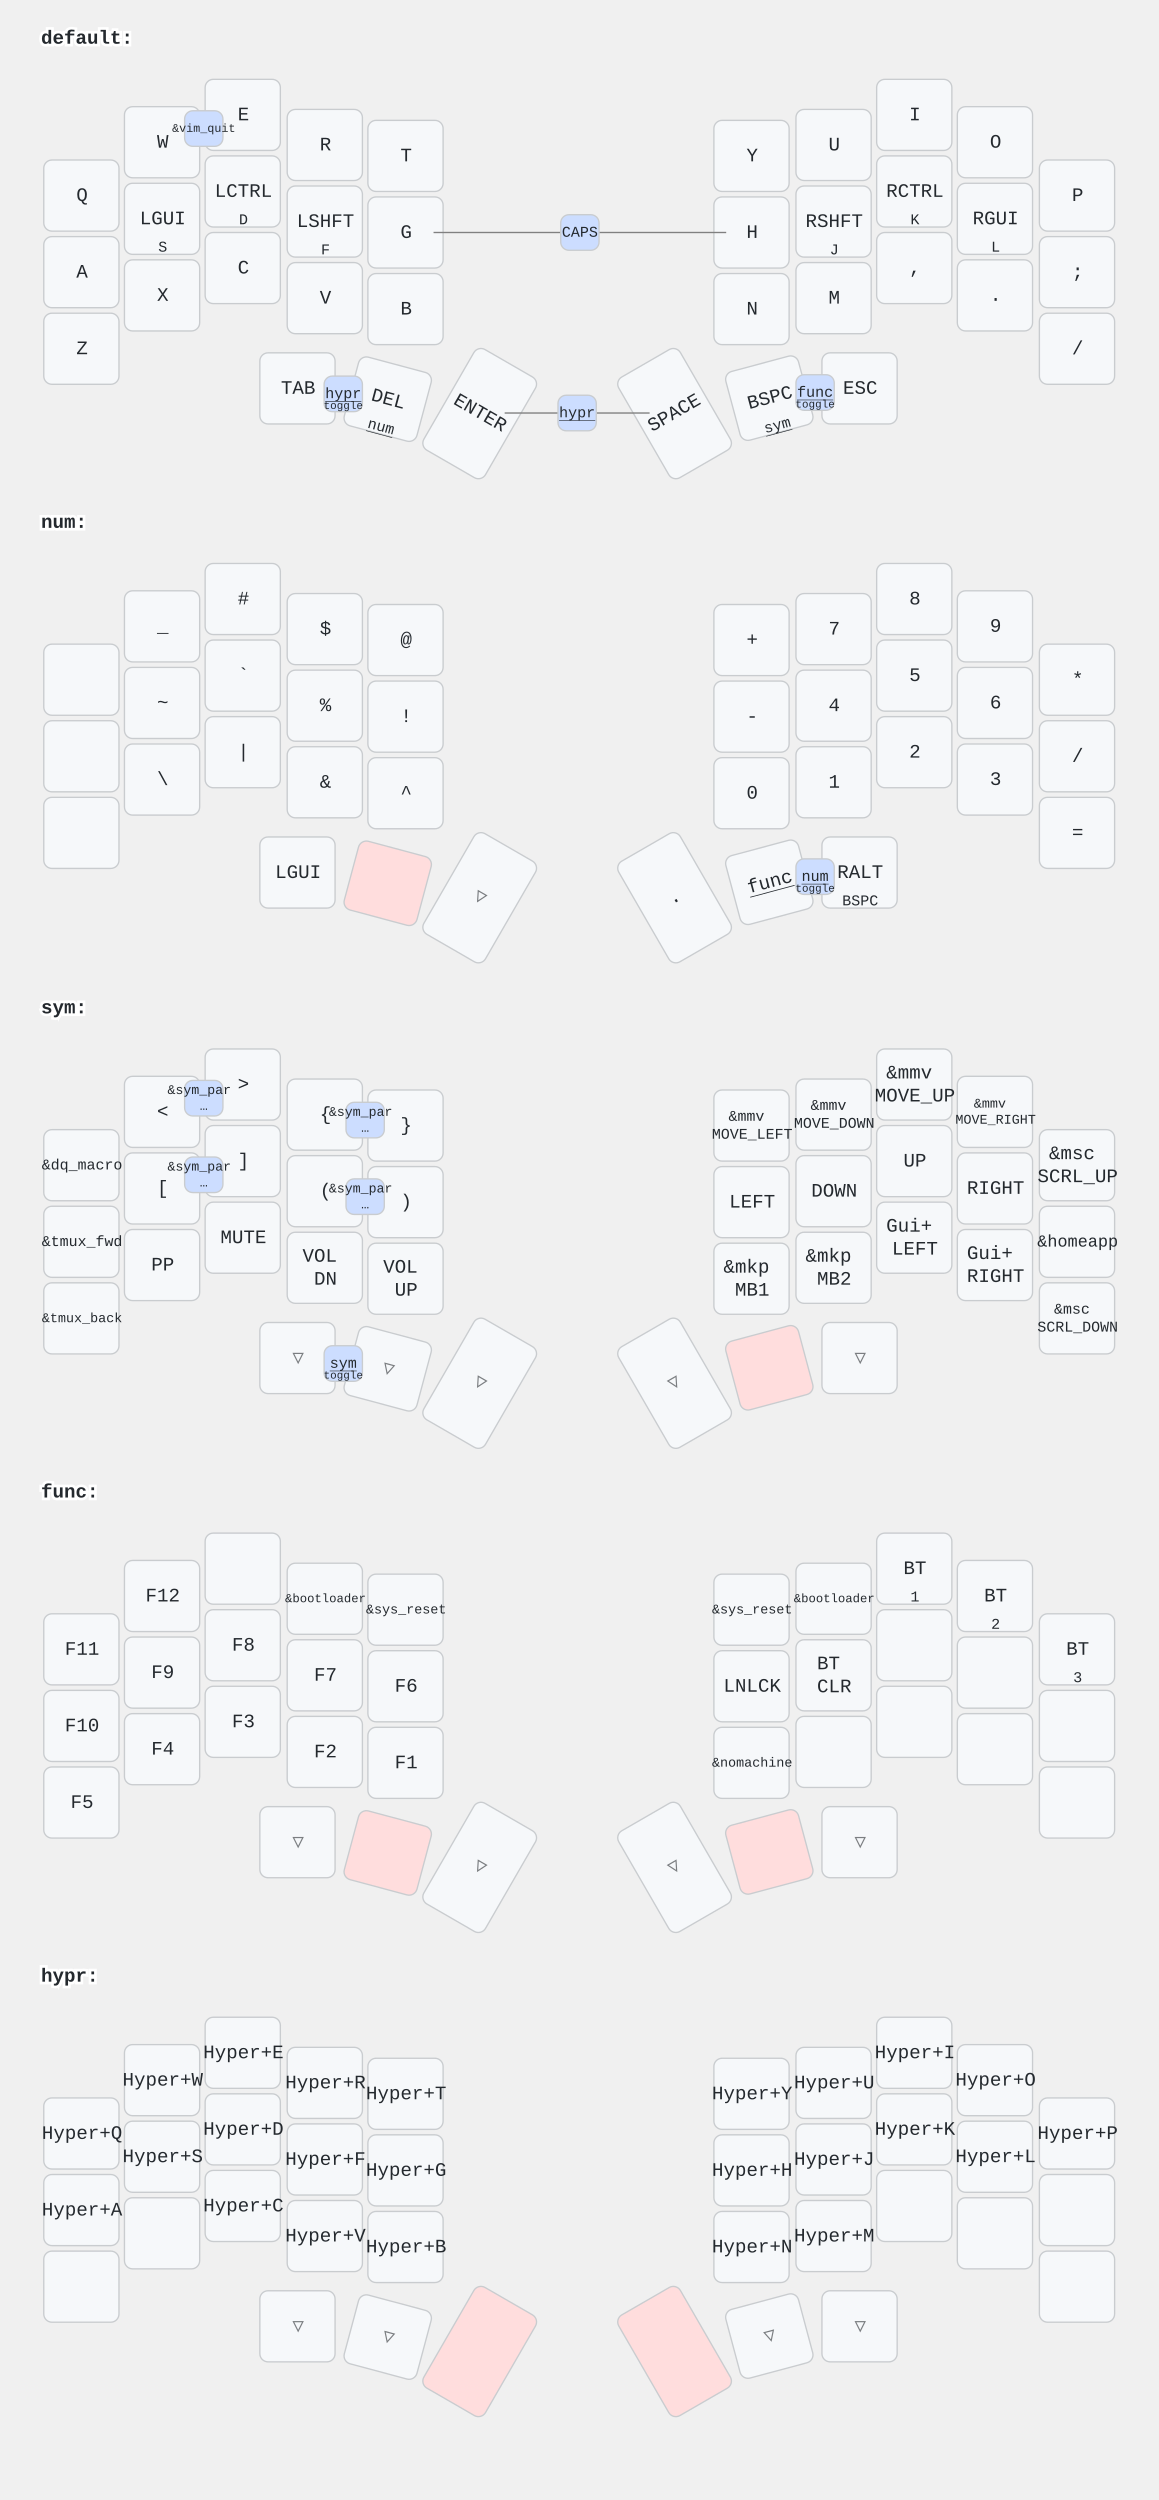
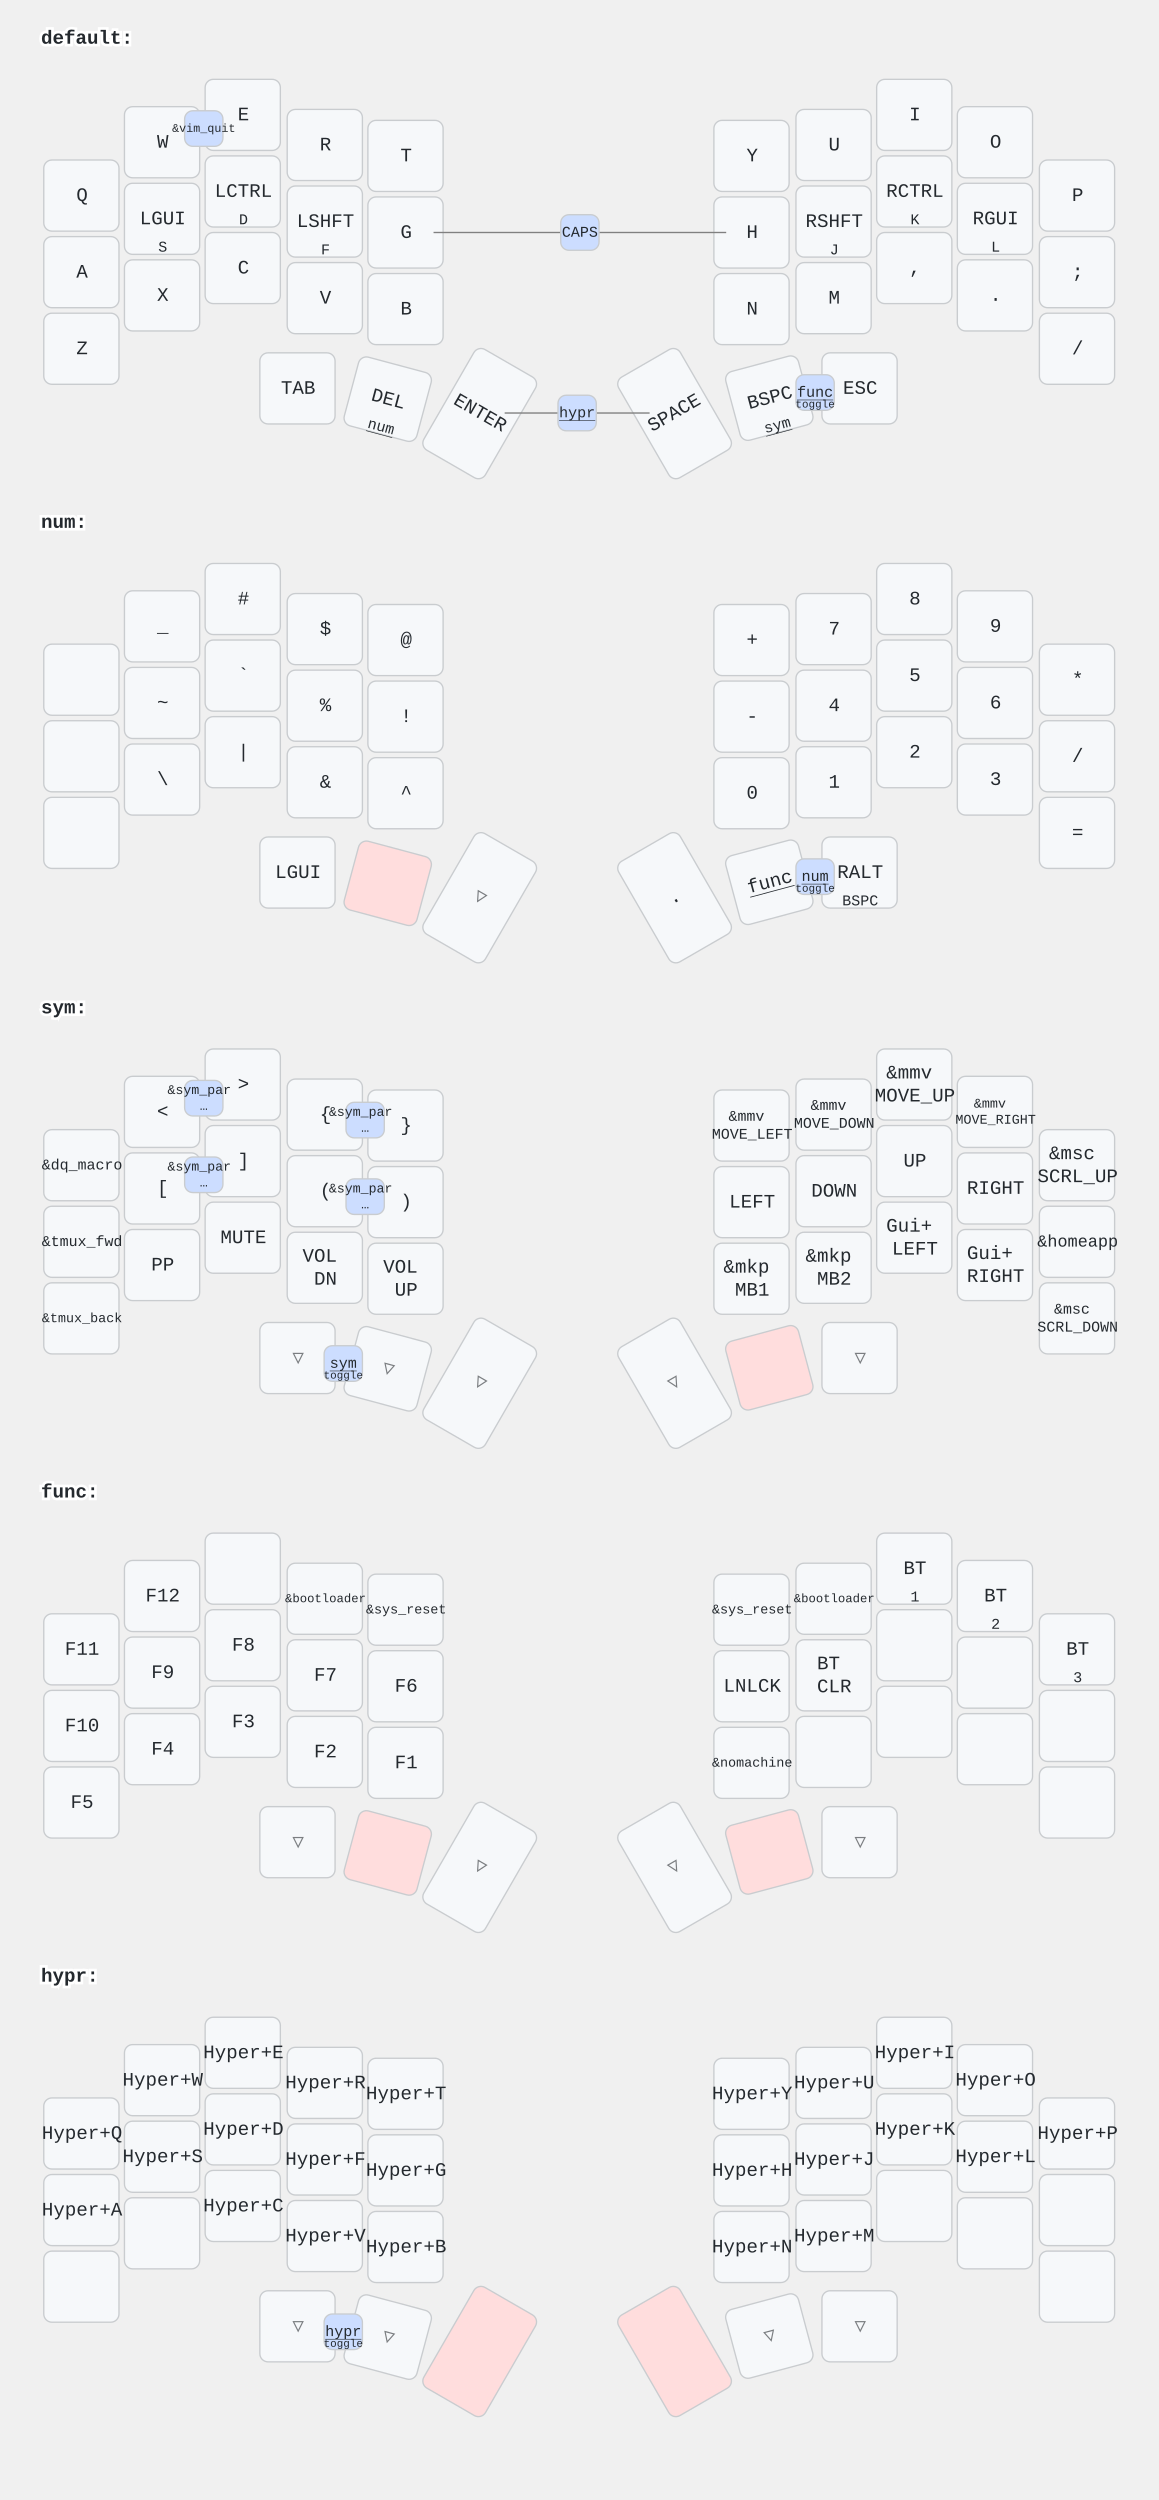
<svg xmlns="http://www.w3.org/2000/svg" width="847" height="1828" viewBox="0 0 847 1828" class="keymap">
  <style>/* inherit to force styles through use tags */
svg path {
    fill: inherit;
}

/* font and background color specifications */
svg.keymap {
    font-family: SFMono-Regular,Consolas,Liberation Mono,Menlo,monospace;
    font-size: 14px;
    font-kerning: normal;
    text-rendering: optimizeLegibility;
    fill: #24292e;
}

/* default key styling */
rect.key {
    fill: #f6f8fa;
}

rect.key, rect.combo {
    stroke: #c9cccf;
    stroke-width: 1;
}

/* default key side styling, only used is draw_key_sides is set */
rect.side {
    filter: brightness(90%);
}

/* color accent for combo boxes */
rect.combo, rect.combo-separate {
    fill: #cdf;
}

/* color accent for held keys */
rect.held, rect.combo.held {
    fill: #fdd;
}

/* color accent for ghost (optional) keys */
rect.ghost, rect.combo.ghost {
    stroke-dasharray: 4, 4;
    stroke-width: 2;
}

text {
    text-anchor: middle;
    dominant-baseline: middle;
}

/* styling for layer labels */
text.label {
    font-weight: bold;
    text-anchor: start;
    stroke: white;
    stroke-width: 4;
    paint-order: stroke;
}

/* styling for optional footer */
text.footer {
    text-anchor: end;
    dominant-baseline: auto;
    stroke: white;
    stroke-width: 4;
    paint-order: stroke;
}

/* styling for combo tap, and key non-tap label text */
text.combo, text.hold, text.shifted, text.left, text.right {
    font-size: 11px;
}

text.hold {
    text-anchor: middle;
    dominant-baseline: auto;
}

text.shifted {
    text-anchor: middle;
    dominant-baseline: hanging;
}

text.left {
    text-anchor: start;
}

text.right {
    text-anchor: end;
}

text.layer-activator {
    text-decoration: underline;
}

/* styling for hold/shifted label text in combo box */
text.combo.hold, text.combo.shifted, text.combo.left, text.combo.right {
    font-size: 8px;
}

/* lighter symbol for transparent keys */
text.trans {
    fill: #7b7e81;
}

/* styling for combo dendrons */
path.combo {
    stroke-width: 1;
    stroke: gray;
    fill: none;
}

/* Start Tabler Icons Cleanup */
/* cannot use height/width with glyphs */
.icon-tabler &gt; path {
    fill: inherit;
    stroke: inherit;
    stroke-width: 2;
}
/* hide tabler's default box */
.icon-tabler &gt; path[stroke="none"][fill="none"] {
    visibility: hidden;
}
/* End Tabler Icons Cleanup */
</style>
  <g transform="translate(30, 0)" class="layer-default">
    <text x="0" y="28" class="label" id="default">default:</text>
    <g transform="translate(0, 56)">
      <g transform="translate(30, 87)" class="key keypos-0">
        <rect rx="6" ry="6" x="-28" y="-26" width="55" height="52" class="key" />
        <text x="0" y="0" class="key tap">Q</text>
      </g>
      <g transform="translate(89, 48)" class="key keypos-1">
        <rect rx="6" ry="6" x="-28" y="-26" width="55" height="52" class="key" />
        <text x="0" y="0" class="key tap">W</text>
      </g>
      <g transform="translate(148, 28)" class="key keypos-2">
        <rect rx="6" ry="6" x="-28" y="-26" width="55" height="52" class="key" />
        <text x="0" y="0" class="key tap">E</text>
      </g>
      <g transform="translate(208, 50)" class="key keypos-3">
        <rect rx="6" ry="6" x="-28" y="-26" width="55" height="52" class="key" />
        <text x="0" y="0" class="key tap">R</text>
      </g>
      <g transform="translate(267, 58)" class="key keypos-4">
        <rect rx="6" ry="6" x="-28" y="-26" width="55" height="52" class="key" />
        <text x="0" y="0" class="key tap">T</text>
      </g>
      <g transform="translate(520, 58)" class="key keypos-5">
        <rect rx="6" ry="6" x="-28" y="-26" width="55" height="52" class="key" />
        <text x="0" y="0" class="key tap">Y</text>
      </g>
      <g transform="translate(580, 50)" class="key keypos-6">
        <rect rx="6" ry="6" x="-28" y="-26" width="55" height="52" class="key" />
        <text x="0" y="0" class="key tap">U</text>
      </g>
      <g transform="translate(639, 28)" class="key keypos-7">
        <rect rx="6" ry="6" x="-28" y="-26" width="55" height="52" class="key" />
        <text x="0" y="0" class="key tap">I</text>
      </g>
      <g transform="translate(698, 48)" class="key keypos-8">
        <rect rx="6" ry="6" x="-28" y="-26" width="55" height="52" class="key" />
        <text x="0" y="0" class="key tap">O</text>
      </g>
      <g transform="translate(758, 87)" class="key keypos-9">
        <rect rx="6" ry="6" x="-28" y="-26" width="55" height="52" class="key" />
        <text x="0" y="0" class="key tap">P</text>
      </g>
      <g transform="translate(30, 143)" class="key keypos-10">
        <rect rx="6" ry="6" x="-28" y="-26" width="55" height="52" class="key" />
        <text x="0" y="0" class="key tap">A</text>
      </g>
      <g transform="translate(89, 104)" class="key keypos-11">
        <rect rx="6" ry="6" x="-28" y="-26" width="55" height="52" class="key" />
        <text x="0" y="0" class="key tap">LGUI</text>
        <text x="0" y="24" class="key hold">S</text>
      </g>
      <g transform="translate(148, 84)" class="key keypos-12">
        <rect rx="6" ry="6" x="-28" y="-26" width="55" height="52" class="key" />
        <text x="0" y="0" class="key tap">LCTRL</text>
        <text x="0" y="24" class="key hold">D</text>
      </g>
      <g transform="translate(208, 106)" class="key keypos-13">
        <rect rx="6" ry="6" x="-28" y="-26" width="55" height="52" class="key" />
        <text x="0" y="0" class="key tap">LSHFT</text>
        <text x="0" y="24" class="key hold">F</text>
      </g>
      <g transform="translate(267, 114)" class="key keypos-14">
        <rect rx="6" ry="6" x="-28" y="-26" width="55" height="52" class="key" />
        <text x="0" y="0" class="key tap">G</text>
      </g>
      <g transform="translate(520, 114)" class="key keypos-15">
        <rect rx="6" ry="6" x="-28" y="-26" width="55" height="52" class="key" />
        <text x="0" y="0" class="key tap">H</text>
      </g>
      <g transform="translate(580, 106)" class="key keypos-16">
        <rect rx="6" ry="6" x="-28" y="-26" width="55" height="52" class="key" />
        <text x="0" y="0" class="key tap">RSHFT</text>
        <text x="0" y="24" class="key hold">J</text>
      </g>
      <g transform="translate(639, 84)" class="key keypos-17">
        <rect rx="6" ry="6" x="-28" y="-26" width="55" height="52" class="key" />
        <text x="0" y="0" class="key tap">RCTRL</text>
        <text x="0" y="24" class="key hold">K</text>
      </g>
      <g transform="translate(698, 104)" class="key keypos-18">
        <rect rx="6" ry="6" x="-28" y="-26" width="55" height="52" class="key" />
        <text x="0" y="0" class="key tap">RGUI</text>
        <text x="0" y="24" class="key hold">L</text>
      </g>
      <g transform="translate(758, 143)" class="key keypos-19">
        <rect rx="6" ry="6" x="-28" y="-26" width="55" height="52" class="key" />
        <text x="0" y="0" class="key tap">;</text>
      </g>
      <g transform="translate(30, 199)" class="key keypos-20">
        <rect rx="6" ry="6" x="-28" y="-26" width="55" height="52" class="key" />
        <text x="0" y="0" class="key tap">Z</text>
      </g>
      <g transform="translate(89, 160)" class="key keypos-21">
        <rect rx="6" ry="6" x="-28" y="-26" width="55" height="52" class="key" />
        <text x="0" y="0" class="key tap">X</text>
      </g>
      <g transform="translate(148, 140)" class="key keypos-22">
        <rect rx="6" ry="6" x="-28" y="-26" width="55" height="52" class="key" />
        <text x="0" y="0" class="key tap">C</text>
      </g>
      <g transform="translate(208, 162)" class="key keypos-23">
        <rect rx="6" ry="6" x="-28" y="-26" width="55" height="52" class="key" />
        <text x="0" y="0" class="key tap">V</text>
      </g>
      <g transform="translate(267, 170)" class="key keypos-24">
        <rect rx="6" ry="6" x="-28" y="-26" width="55" height="52" class="key" />
        <text x="0" y="0" class="key tap">B</text>
      </g>
      <g transform="translate(520, 170)" class="key keypos-25">
        <rect rx="6" ry="6" x="-28" y="-26" width="55" height="52" class="key" />
        <text x="0" y="0" class="key tap">N</text>
      </g>
      <g transform="translate(580, 162)" class="key keypos-26">
        <rect rx="6" ry="6" x="-28" y="-26" width="55" height="52" class="key" />
        <text x="0" y="0" class="key tap">M</text>
      </g>
      <g transform="translate(639, 140)" class="key keypos-27">
        <rect rx="6" ry="6" x="-28" y="-26" width="55" height="52" class="key" />
        <text x="0" y="0" class="key tap">,</text>
      </g>
      <g transform="translate(698, 160)" class="key keypos-28">
        <rect rx="6" ry="6" x="-28" y="-26" width="55" height="52" class="key" />
        <text x="0" y="0" class="key tap">.</text>
      </g>
      <g transform="translate(758, 199)" class="key keypos-29">
        <rect rx="6" ry="6" x="-28" y="-26" width="55" height="52" class="key" />
        <text x="0" y="0" class="key tap">/</text>
      </g>
      <g transform="translate(188, 228)" class="key keypos-30">
        <rect rx="6" ry="6" x="-28" y="-26" width="55" height="52" class="key" />
        <text x="0" y="0" class="key tap">TAB</text>
      </g>
      <g transform="translate(254, 236) rotate(15.0)" class="key keypos-31">
        <rect rx="6" ry="6" x="-28" y="-26" width="55" height="52" class="key" />
        <text x="0" y="0" class="key tap">DEL</text>
        <a href="#num">
          <text x="0" y="24" class="key hold layer-activator">num</text>
        </a>
      </g>
      <g transform="translate(321, 246) rotate(30.0)" class="key keypos-32">
        <rect rx="6" ry="6" x="-26" y="-42" width="52" height="85" class="key" />
        <text x="0" y="0" class="key tap">ENTER</text>
      </g>
      <g transform="translate(463, 246) rotate(-30.0)" class="key keypos-33">
        <rect rx="6" ry="6" x="-26" y="-42" width="52" height="85" class="key" />
        <text x="0" y="0" class="key tap">SPACE</text>
      </g>
      <g transform="translate(533, 235) rotate(-15.0)" class="key keypos-34">
        <rect rx="6" ry="6" x="-28" y="-26" width="55" height="52" class="key" />
        <text x="0" y="0" class="key tap">BSPC</text>
        <a href="#sym">
          <text x="0" y="24" class="key hold layer-activator">sym</text>
        </a>
      </g>
      <g transform="translate(599, 228)" class="key keypos-35">
        <rect rx="6" ry="6" x="-28" y="-26" width="55" height="52" class="key" />
        <text x="0" y="0" class="key tap">ESC</text>
      </g>
      <g class="combo combopos-0">
        <rect rx="6" ry="6" x="105" y="25" width="28" height="26" class="combo" />
        <text x="119" y="38" class="combo tap">
          <tspan style="font-size: 78%">&amp;vim_quit</tspan>
        </text>
      </g>
      <g class="combo combopos-1">
        <path d="M392,246 l-53,0" class="combo" />
        <path d="M392,246 l53,0" class="combo" />
        <rect rx="6" ry="6" x="378" y="233" width="28" height="26" class="combo" />
        <a href="#hypr">
          <text x="392" y="246" class="combo tap layer-activator">hypr</text>
        </a>
      </g>
      <g class="combo combopos-2">
-         <rect rx="6" ry="6" x="207" y="219" width="28" height="26" class="combo" />
-         <a href="#hypr">
-           <text x="221" y="232" class="combo tap layer-activator">hypr</text>
-         </a>
-         <text x="221" y="243" class="combo hold">toggle</text>
-       </g>
-       <g class="combo combopos-3">
        <rect rx="6" ry="6" x="552" y="218" width="28" height="26" class="combo" />
        <a href="#func">
          <text x="566" y="231" class="combo tap layer-activator">func</text>
        </a>
        <text x="566" y="242" class="combo hold">toggle</text>
      </g>
-       <g class="combo combopos-4">
+       <g class="combo combopos-3">
        <path d="M394,114 l-107,0" class="combo" />
        <path d="M394,114 l107,0" class="combo" />
        <rect rx="6" ry="6" x="380" y="101" width="28" height="26" class="combo" />
        <text x="394" y="114" class="combo tap">CAPS</text>
      </g>
    </g>
  </g>
  <g transform="translate(30, 354)" class="layer-num">
    <text x="0" y="28" class="label" id="num">num:</text>
    <g transform="translate(0, 56)">
      <g transform="translate(30, 87)" class="key keypos-0">
        <rect rx="6" ry="6" x="-28" y="-26" width="55" height="52" class="key" />
      </g>
      <g transform="translate(89, 48)" class="key keypos-1">
        <rect rx="6" ry="6" x="-28" y="-26" width="55" height="52" class="key" />
        <text x="0" y="0" class="key tap">_</text>
      </g>
      <g transform="translate(148, 28)" class="key keypos-2">
        <rect rx="6" ry="6" x="-28" y="-26" width="55" height="52" class="key" />
        <text x="0" y="0" class="key tap">#</text>
      </g>
      <g transform="translate(208, 50)" class="key keypos-3">
        <rect rx="6" ry="6" x="-28" y="-26" width="55" height="52" class="key" />
        <text x="0" y="0" class="key tap">$</text>
      </g>
      <g transform="translate(267, 58)" class="key keypos-4">
        <rect rx="6" ry="6" x="-28" y="-26" width="55" height="52" class="key" />
        <text x="0" y="0" class="key tap">@</text>
      </g>
      <g transform="translate(520, 58)" class="key keypos-5">
        <rect rx="6" ry="6" x="-28" y="-26" width="55" height="52" class="key" />
        <text x="0" y="0" class="key tap">+</text>
      </g>
      <g transform="translate(580, 50)" class="key keypos-6">
        <rect rx="6" ry="6" x="-28" y="-26" width="55" height="52" class="key" />
        <text x="0" y="0" class="key tap">7</text>
      </g>
      <g transform="translate(639, 28)" class="key keypos-7">
        <rect rx="6" ry="6" x="-28" y="-26" width="55" height="52" class="key" />
        <text x="0" y="0" class="key tap">8</text>
      </g>
      <g transform="translate(698, 48)" class="key keypos-8">
        <rect rx="6" ry="6" x="-28" y="-26" width="55" height="52" class="key" />
        <text x="0" y="0" class="key tap">9</text>
      </g>
      <g transform="translate(758, 87)" class="key keypos-9">
        <rect rx="6" ry="6" x="-28" y="-26" width="55" height="52" class="key" />
        <text x="0" y="0" class="key tap">*</text>
      </g>
      <g transform="translate(30, 143)" class="key keypos-10">
        <rect rx="6" ry="6" x="-28" y="-26" width="55" height="52" class="key" />
      </g>
      <g transform="translate(89, 104)" class="key keypos-11">
        <rect rx="6" ry="6" x="-28" y="-26" width="55" height="52" class="key" />
        <text x="0" y="0" class="key tap">~</text>
      </g>
      <g transform="translate(148, 84)" class="key keypos-12">
        <rect rx="6" ry="6" x="-28" y="-26" width="55" height="52" class="key" />
        <text x="0" y="0" class="key tap">`</text>
      </g>
      <g transform="translate(208, 106)" class="key keypos-13">
        <rect rx="6" ry="6" x="-28" y="-26" width="55" height="52" class="key" />
        <text x="0" y="0" class="key tap">%</text>
      </g>
      <g transform="translate(267, 114)" class="key keypos-14">
        <rect rx="6" ry="6" x="-28" y="-26" width="55" height="52" class="key" />
        <text x="0" y="0" class="key tap">!</text>
      </g>
      <g transform="translate(520, 114)" class="key keypos-15">
        <rect rx="6" ry="6" x="-28" y="-26" width="55" height="52" class="key" />
        <text x="0" y="0" class="key tap">-</text>
      </g>
      <g transform="translate(580, 106)" class="key keypos-16">
        <rect rx="6" ry="6" x="-28" y="-26" width="55" height="52" class="key" />
        <text x="0" y="0" class="key tap">4</text>
      </g>
      <g transform="translate(639, 84)" class="key keypos-17">
        <rect rx="6" ry="6" x="-28" y="-26" width="55" height="52" class="key" />
        <text x="0" y="0" class="key tap">5</text>
      </g>
      <g transform="translate(698, 104)" class="key keypos-18">
        <rect rx="6" ry="6" x="-28" y="-26" width="55" height="52" class="key" />
        <text x="0" y="0" class="key tap">6</text>
      </g>
      <g transform="translate(758, 143)" class="key keypos-19">
        <rect rx="6" ry="6" x="-28" y="-26" width="55" height="52" class="key" />
        <text x="0" y="0" class="key tap">/</text>
      </g>
      <g transform="translate(30, 199)" class="key keypos-20">
        <rect rx="6" ry="6" x="-28" y="-26" width="55" height="52" class="key" />
      </g>
      <g transform="translate(89, 160)" class="key keypos-21">
        <rect rx="6" ry="6" x="-28" y="-26" width="55" height="52" class="key" />
        <text x="0" y="0" class="key tap">\</text>
      </g>
      <g transform="translate(148, 140)" class="key keypos-22">
        <rect rx="6" ry="6" x="-28" y="-26" width="55" height="52" class="key" />
        <text x="0" y="0" class="key tap">|</text>
      </g>
      <g transform="translate(208, 162)" class="key keypos-23">
        <rect rx="6" ry="6" x="-28" y="-26" width="55" height="52" class="key" />
        <text x="0" y="0" class="key tap">&amp;</text>
      </g>
      <g transform="translate(267, 170)" class="key keypos-24">
        <rect rx="6" ry="6" x="-28" y="-26" width="55" height="52" class="key" />
        <text x="0" y="0" class="key tap">^</text>
      </g>
      <g transform="translate(520, 170)" class="key keypos-25">
        <rect rx="6" ry="6" x="-28" y="-26" width="55" height="52" class="key" />
        <text x="0" y="0" class="key tap">0</text>
      </g>
      <g transform="translate(580, 162)" class="key keypos-26">
        <rect rx="6" ry="6" x="-28" y="-26" width="55" height="52" class="key" />
        <text x="0" y="0" class="key tap">1</text>
      </g>
      <g transform="translate(639, 140)" class="key keypos-27">
        <rect rx="6" ry="6" x="-28" y="-26" width="55" height="52" class="key" />
        <text x="0" y="0" class="key tap">2</text>
      </g>
      <g transform="translate(698, 160)" class="key keypos-28">
        <rect rx="6" ry="6" x="-28" y="-26" width="55" height="52" class="key" />
        <text x="0" y="0" class="key tap">3</text>
      </g>
      <g transform="translate(758, 199)" class="key keypos-29">
        <rect rx="6" ry="6" x="-28" y="-26" width="55" height="52" class="key" />
        <text x="0" y="0" class="key tap">=</text>
      </g>
      <g transform="translate(188, 228)" class="key keypos-30">
        <rect rx="6" ry="6" x="-28" y="-26" width="55" height="52" class="key" />
        <text x="0" y="0" class="key tap">LGUI</text>
      </g>
      <g transform="translate(254, 236) rotate(15.0)" class="key held keypos-31">
        <rect rx="6" ry="6" x="-28" y="-26" width="55" height="52" class="key held" />
      </g>
      <g transform="translate(321, 246) rotate(30.0)" class="key trans keypos-32">
        <rect rx="6" ry="6" x="-26" y="-42" width="52" height="85" class="key trans" />
        <text x="0" y="0" class="key trans tap">▽</text>
      </g>
      <g transform="translate(463, 246) rotate(-30.0)" class="key keypos-33">
        <rect rx="6" ry="6" x="-26" y="-42" width="52" height="85" class="key" />
        <text x="0" y="0" class="key tap">.</text>
      </g>
      <g transform="translate(533, 235) rotate(-15.0)" class="key keypos-34">
        <rect rx="6" ry="6" x="-28" y="-26" width="55" height="52" class="key" />
        <a href="#func">
          <text x="0" y="0" class="key tap layer-activator">func</text>
        </a>
      </g>
      <g transform="translate(599, 228)" class="key keypos-35">
        <rect rx="6" ry="6" x="-28" y="-26" width="55" height="52" class="key" />
        <text x="0" y="0" class="key tap">RALT</text>
        <text x="0" y="24" class="key hold">BSPC</text>
      </g>
      <g class="combo combopos-0">
        <rect rx="6" ry="6" x="552" y="218" width="28" height="26" class="combo" />
        <a href="#num">
          <text x="566" y="231" class="combo tap layer-activator">num</text>
        </a>
        <text x="566" y="242" class="combo hold">toggle</text>
      </g>
    </g>
  </g>
  <g transform="translate(30, 709)" class="layer-sym">
    <text x="0" y="28" class="label" id="sym">sym:</text>
    <g transform="translate(0, 56)">
      <g transform="translate(30, 87)" class="key keypos-0">
        <rect rx="6" ry="6" x="-28" y="-26" width="55" height="52" class="key" />
        <text x="0" y="0" class="key tap">
          <tspan style="font-size: 78%">&amp;dq_macro</tspan>
        </text>
      </g>
      <g transform="translate(89, 48)" class="key keypos-1">
        <rect rx="6" ry="6" x="-28" y="-26" width="55" height="52" class="key" />
        <text x="0" y="0" class="key tap">&lt;</text>
      </g>
      <g transform="translate(148, 28)" class="key keypos-2">
        <rect rx="6" ry="6" x="-28" y="-26" width="55" height="52" class="key" />
        <text x="0" y="0" class="key tap">&gt;</text>
      </g>
      <g transform="translate(208, 50)" class="key keypos-3">
        <rect rx="6" ry="6" x="-28" y="-26" width="55" height="52" class="key" />
        <text x="0" y="0" class="key tap">{</text>
      </g>
      <g transform="translate(267, 58)" class="key keypos-4">
        <rect rx="6" ry="6" x="-28" y="-26" width="55" height="52" class="key" />
        <text x="0" y="0" class="key tap">}</text>
      </g>
      <g transform="translate(520, 58)" class="key keypos-5">
        <rect rx="6" ry="6" x="-28" y="-26" width="55" height="52" class="key" />
        <text x="0" y="0" class="key tap">
          <tspan x="0" dy="-0.6em" style="font-size: 78%">&amp;mmv</tspan>
          <tspan x="0" dy="1.2em" style="font-size: 78%">MOVE_LEFT</tspan>
        </text>
      </g>
      <g transform="translate(580, 50)" class="key keypos-6">
        <rect rx="6" ry="6" x="-28" y="-26" width="55" height="52" class="key" />
        <text x="0" y="0" class="key tap">
          <tspan x="0" dy="-0.6em" style="font-size: 78%">&amp;mmv</tspan>
          <tspan x="0" dy="1.2em" style="font-size: 78%">MOVE_DOWN</tspan>
        </text>
      </g>
      <g transform="translate(639, 28)" class="key keypos-7">
        <rect rx="6" ry="6" x="-28" y="-26" width="55" height="52" class="key" />
        <text x="0" y="0" class="key tap">
          <tspan x="0" dy="-0.6em">&amp;mmv</tspan>
          <tspan x="0" dy="1.2em">MOVE_UP</tspan>
        </text>
      </g>
      <g transform="translate(698, 48)" class="key keypos-8">
        <rect rx="6" ry="6" x="-28" y="-26" width="55" height="52" class="key" />
        <text x="0" y="0" class="key tap">
          <tspan x="0" dy="-0.6em" style="font-size: 70%">&amp;mmv</tspan>
          <tspan x="0" dy="1.2em" style="font-size: 70%">MOVE_RIGHT</tspan>
        </text>
      </g>
      <g transform="translate(758, 87)" class="key keypos-9">
        <rect rx="6" ry="6" x="-28" y="-26" width="55" height="52" class="key" />
        <text x="0" y="0" class="key tap">
          <tspan x="0" dy="-0.6em">&amp;msc</tspan>
          <tspan x="0" dy="1.2em">SCRL_UP</tspan>
        </text>
      </g>
      <g transform="translate(30, 143)" class="key keypos-10">
        <rect rx="6" ry="6" x="-28" y="-26" width="55" height="52" class="key" />
        <text x="0" y="0" class="key tap">
          <tspan style="font-size: 78%">&amp;tmux_fwd</tspan>
        </text>
      </g>
      <g transform="translate(89, 104)" class="key keypos-11">
        <rect rx="6" ry="6" x="-28" y="-26" width="55" height="52" class="key" />
        <text x="0" y="0" class="key tap">[</text>
      </g>
      <g transform="translate(148, 84)" class="key keypos-12">
        <rect rx="6" ry="6" x="-28" y="-26" width="55" height="52" class="key" />
        <text x="0" y="0" class="key tap">]</text>
      </g>
      <g transform="translate(208, 106)" class="key keypos-13">
        <rect rx="6" ry="6" x="-28" y="-26" width="55" height="52" class="key" />
        <text x="0" y="0" class="key tap">(</text>
      </g>
      <g transform="translate(267, 114)" class="key keypos-14">
        <rect rx="6" ry="6" x="-28" y="-26" width="55" height="52" class="key" />
        <text x="0" y="0" class="key tap">)</text>
      </g>
      <g transform="translate(520, 114)" class="key keypos-15">
        <rect rx="6" ry="6" x="-28" y="-26" width="55" height="52" class="key" />
        <text x="0" y="0" class="key tap">LEFT</text>
      </g>
      <g transform="translate(580, 106)" class="key keypos-16">
        <rect rx="6" ry="6" x="-28" y="-26" width="55" height="52" class="key" />
        <text x="0" y="0" class="key tap">DOWN</text>
      </g>
      <g transform="translate(639, 84)" class="key keypos-17">
        <rect rx="6" ry="6" x="-28" y="-26" width="55" height="52" class="key" />
        <text x="0" y="0" class="key tap">UP</text>
      </g>
      <g transform="translate(698, 104)" class="key keypos-18">
        <rect rx="6" ry="6" x="-28" y="-26" width="55" height="52" class="key" />
        <text x="0" y="0" class="key tap">RIGHT</text>
      </g>
      <g transform="translate(758, 143)" class="key keypos-19">
        <rect rx="6" ry="6" x="-28" y="-26" width="55" height="52" class="key" />
        <text x="0" y="0" class="key tap">
          <tspan style="font-size: 88%">&amp;homeapp</tspan>
        </text>
      </g>
      <g transform="translate(30, 199)" class="key keypos-20">
        <rect rx="6" ry="6" x="-28" y="-26" width="55" height="52" class="key" />
        <text x="0" y="0" class="key tap">
          <tspan style="font-size: 70%">&amp;tmux_back</tspan>
        </text>
      </g>
      <g transform="translate(89, 160)" class="key keypos-21">
        <rect rx="6" ry="6" x="-28" y="-26" width="55" height="52" class="key" />
        <text x="0" y="0" class="key tap">PP</text>
      </g>
      <g transform="translate(148, 140)" class="key keypos-22">
        <rect rx="6" ry="6" x="-28" y="-26" width="55" height="52" class="key" />
        <text x="0" y="0" class="key tap">MUTE</text>
      </g>
      <g transform="translate(208, 162)" class="key keypos-23">
        <rect rx="6" ry="6" x="-28" y="-26" width="55" height="52" class="key" />
        <text x="0" y="0" class="key tap">
          <tspan x="0" dy="-0.6em">VOL</tspan>
          <tspan x="0" dy="1.2em">DN</tspan>
        </text>
      </g>
      <g transform="translate(267, 170)" class="key keypos-24">
        <rect rx="6" ry="6" x="-28" y="-26" width="55" height="52" class="key" />
        <text x="0" y="0" class="key tap">
          <tspan x="0" dy="-0.6em">VOL</tspan>
          <tspan x="0" dy="1.2em">UP</tspan>
        </text>
      </g>
      <g transform="translate(520, 170)" class="key keypos-25">
        <rect rx="6" ry="6" x="-28" y="-26" width="55" height="52" class="key" />
        <text x="0" y="0" class="key tap">
          <tspan x="0" dy="-0.6em">&amp;mkp</tspan>
          <tspan x="0" dy="1.2em">MB1</tspan>
        </text>
      </g>
      <g transform="translate(580, 162)" class="key keypos-26">
        <rect rx="6" ry="6" x="-28" y="-26" width="55" height="52" class="key" />
        <text x="0" y="0" class="key tap">
          <tspan x="0" dy="-0.6em">&amp;mkp</tspan>
          <tspan x="0" dy="1.2em">MB2</tspan>
        </text>
      </g>
      <g transform="translate(639, 140)" class="key keypos-27">
        <rect rx="6" ry="6" x="-28" y="-26" width="55" height="52" class="key" />
        <text x="0" y="0" class="key tap">
          <tspan x="0" dy="-0.6em">Gui+</tspan>
          <tspan x="0" dy="1.2em">LEFT</tspan>
        </text>
      </g>
      <g transform="translate(698, 160)" class="key keypos-28">
        <rect rx="6" ry="6" x="-28" y="-26" width="55" height="52" class="key" />
        <text x="0" y="0" class="key tap">
          <tspan x="0" dy="-0.6em">Gui+</tspan>
          <tspan x="0" dy="1.2em">RIGHT</tspan>
        </text>
      </g>
      <g transform="translate(758, 199)" class="key keypos-29">
        <rect rx="6" ry="6" x="-28" y="-26" width="55" height="52" class="key" />
        <text x="0" y="0" class="key tap">
          <tspan x="0" dy="-0.6em" style="font-size: 78%">&amp;msc</tspan>
          <tspan x="0" dy="1.2em" style="font-size: 78%">SCRL_DOWN</tspan>
        </text>
      </g>
      <g transform="translate(188, 228)" class="key trans keypos-30">
        <rect rx="6" ry="6" x="-28" y="-26" width="55" height="52" class="key trans" />
        <text x="0" y="0" class="key trans tap">▽</text>
      </g>
      <g transform="translate(254, 236) rotate(15.0)" class="key trans keypos-31">
        <rect rx="6" ry="6" x="-28" y="-26" width="55" height="52" class="key trans" />
        <text x="0" y="0" class="key trans tap">▽</text>
      </g>
      <g transform="translate(321, 246) rotate(30.0)" class="key trans keypos-32">
        <rect rx="6" ry="6" x="-26" y="-42" width="52" height="85" class="key trans" />
        <text x="0" y="0" class="key trans tap">▽</text>
      </g>
      <g transform="translate(463, 246) rotate(-30.0)" class="key trans keypos-33">
        <rect rx="6" ry="6" x="-26" y="-42" width="52" height="85" class="key trans" />
        <text x="0" y="0" class="key trans tap">▽</text>
      </g>
      <g transform="translate(533, 235) rotate(-15.0)" class="key held keypos-34">
        <rect rx="6" ry="6" x="-28" y="-26" width="55" height="52" class="key held" />
      </g>
      <g transform="translate(599, 228)" class="key trans keypos-35">
        <rect rx="6" ry="6" x="-28" y="-26" width="55" height="52" class="key trans" />
        <text x="0" y="0" class="key trans tap">▽</text>
      </g>
      <g class="combo combopos-0">
        <rect rx="6" ry="6" x="207" y="219" width="28" height="26" class="combo" />
        <a href="#sym">
          <text x="221" y="232" class="combo tap layer-activator">sym</text>
        </a>
        <text x="221" y="243" class="combo hold">toggle</text>
      </g>
      <g class="combo combopos-1">
        <rect rx="6" ry="6" x="105" y="25" width="28" height="26" class="combo" />
        <text x="119" y="38" class="combo tap">
          <tspan x="119" dy="-0.6em" style="font-size: 88%">&amp;sym_par</tspan>
          <tspan x="119" dy="1.2em" style="font-size: 88%">…</tspan>
        </text>
      </g>
      <g class="combo combopos-2">
        <rect rx="6" ry="6" x="223" y="41" width="28" height="26" class="combo" />
        <text x="237" y="54" class="combo tap">
          <tspan x="237" dy="-0.6em" style="font-size: 88%">&amp;sym_par</tspan>
          <tspan x="237" dy="1.2em" style="font-size: 88%">…</tspan>
        </text>
      </g>
      <g class="combo combopos-3">
        <rect rx="6" ry="6" x="223" y="97" width="28" height="26" class="combo" />
        <text x="237" y="110" class="combo tap">
          <tspan x="237" dy="-0.6em" style="font-size: 88%">&amp;sym_par</tspan>
          <tspan x="237" dy="1.2em" style="font-size: 88%">…</tspan>
        </text>
      </g>
      <g class="combo combopos-4">
        <rect rx="6" ry="6" x="105" y="81" width="28" height="26" class="combo" />
        <text x="119" y="94" class="combo tap">
          <tspan x="119" dy="-0.6em" style="font-size: 88%">&amp;sym_par</tspan>
          <tspan x="119" dy="1.2em" style="font-size: 88%">…</tspan>
        </text>
      </g>
    </g>
  </g>
  <g transform="translate(30, 1063)" class="layer-func">
    <text x="0" y="28" class="label" id="func">func:</text>
    <g transform="translate(0, 56)">
      <g transform="translate(30, 87)" class="key keypos-0">
        <rect rx="6" ry="6" x="-28" y="-26" width="55" height="52" class="key" />
        <text x="0" y="0" class="key tap">F11</text>
      </g>
      <g transform="translate(89, 48)" class="key keypos-1">
        <rect rx="6" ry="6" x="-28" y="-26" width="55" height="52" class="key" />
        <text x="0" y="0" class="key tap">F12</text>
      </g>
      <g transform="translate(148, 28)" class="key keypos-2">
        <rect rx="6" ry="6" x="-28" y="-26" width="55" height="52" class="key" />
      </g>
      <g transform="translate(208, 50)" class="key keypos-3">
        <rect rx="6" ry="6" x="-28" y="-26" width="55" height="52" class="key" />
        <text x="0" y="0" class="key tap">
          <tspan style="font-size: 64%">&amp;bootloader</tspan>
        </text>
      </g>
      <g transform="translate(267, 58)" class="key keypos-4">
        <rect rx="6" ry="6" x="-28" y="-26" width="55" height="52" class="key" />
        <text x="0" y="0" class="key tap">
          <tspan style="font-size: 70%">&amp;sys_reset</tspan>
        </text>
      </g>
      <g transform="translate(520, 58)" class="key keypos-5">
        <rect rx="6" ry="6" x="-28" y="-26" width="55" height="52" class="key" />
        <text x="0" y="0" class="key tap">
          <tspan style="font-size: 70%">&amp;sys_reset</tspan>
        </text>
      </g>
      <g transform="translate(580, 50)" class="key keypos-6">
        <rect rx="6" ry="6" x="-28" y="-26" width="55" height="52" class="key" />
        <text x="0" y="0" class="key tap">
          <tspan style="font-size: 64%">&amp;bootloader</tspan>
        </text>
      </g>
      <g transform="translate(639, 28)" class="key keypos-7">
        <rect rx="6" ry="6" x="-28" y="-26" width="55" height="52" class="key" />
        <text x="0" y="0" class="key tap">BT</text>
        <text x="0" y="24" class="key hold">1</text>
      </g>
      <g transform="translate(698, 48)" class="key keypos-8">
        <rect rx="6" ry="6" x="-28" y="-26" width="55" height="52" class="key" />
        <text x="0" y="0" class="key tap">BT</text>
        <text x="0" y="24" class="key hold">2</text>
      </g>
      <g transform="translate(758, 87)" class="key keypos-9">
        <rect rx="6" ry="6" x="-28" y="-26" width="55" height="52" class="key" />
        <text x="0" y="0" class="key tap">BT</text>
        <text x="0" y="24" class="key hold">3</text>
      </g>
      <g transform="translate(30, 143)" class="key keypos-10">
        <rect rx="6" ry="6" x="-28" y="-26" width="55" height="52" class="key" />
        <text x="0" y="0" class="key tap">F10</text>
      </g>
      <g transform="translate(89, 104)" class="key keypos-11">
        <rect rx="6" ry="6" x="-28" y="-26" width="55" height="52" class="key" />
        <text x="0" y="0" class="key tap">F9</text>
      </g>
      <g transform="translate(148, 84)" class="key keypos-12">
        <rect rx="6" ry="6" x="-28" y="-26" width="55" height="52" class="key" />
        <text x="0" y="0" class="key tap">F8</text>
      </g>
      <g transform="translate(208, 106)" class="key keypos-13">
        <rect rx="6" ry="6" x="-28" y="-26" width="55" height="52" class="key" />
        <text x="0" y="0" class="key tap">F7</text>
      </g>
      <g transform="translate(267, 114)" class="key keypos-14">
        <rect rx="6" ry="6" x="-28" y="-26" width="55" height="52" class="key" />
        <text x="0" y="0" class="key tap">F6</text>
      </g>
      <g transform="translate(520, 114)" class="key keypos-15">
        <rect rx="6" ry="6" x="-28" y="-26" width="55" height="52" class="key" />
        <text x="0" y="0" class="key tap">LNLCK</text>
      </g>
      <g transform="translate(580, 106)" class="key keypos-16">
        <rect rx="6" ry="6" x="-28" y="-26" width="55" height="52" class="key" />
        <text x="0" y="0" class="key tap">
          <tspan x="0" dy="-0.6em">BT</tspan>
          <tspan x="0" dy="1.2em">CLR</tspan>
        </text>
      </g>
      <g transform="translate(639, 84)" class="key keypos-17">
        <rect rx="6" ry="6" x="-28" y="-26" width="55" height="52" class="key" />
      </g>
      <g transform="translate(698, 104)" class="key keypos-18">
        <rect rx="6" ry="6" x="-28" y="-26" width="55" height="52" class="key" />
      </g>
      <g transform="translate(758, 143)" class="key keypos-19">
        <rect rx="6" ry="6" x="-28" y="-26" width="55" height="52" class="key" />
      </g>
      <g transform="translate(30, 199)" class="key keypos-20">
        <rect rx="6" ry="6" x="-28" y="-26" width="55" height="52" class="key" />
        <text x="0" y="0" class="key tap">F5</text>
      </g>
      <g transform="translate(89, 160)" class="key keypos-21">
        <rect rx="6" ry="6" x="-28" y="-26" width="55" height="52" class="key" />
        <text x="0" y="0" class="key tap">F4</text>
      </g>
      <g transform="translate(148, 140)" class="key keypos-22">
        <rect rx="6" ry="6" x="-28" y="-26" width="55" height="52" class="key" />
        <text x="0" y="0" class="key tap">F3</text>
      </g>
      <g transform="translate(208, 162)" class="key keypos-23">
        <rect rx="6" ry="6" x="-28" y="-26" width="55" height="52" class="key" />
        <text x="0" y="0" class="key tap">F2</text>
      </g>
      <g transform="translate(267, 170)" class="key keypos-24">
        <rect rx="6" ry="6" x="-28" y="-26" width="55" height="52" class="key" />
        <text x="0" y="0" class="key tap">F1</text>
      </g>
      <g transform="translate(520, 170)" class="key keypos-25">
        <rect rx="6" ry="6" x="-28" y="-26" width="55" height="52" class="key" />
        <text x="0" y="0" class="key tap">
          <tspan style="font-size: 70%">&amp;nomachine</tspan>
        </text>
      </g>
      <g transform="translate(580, 162)" class="key keypos-26">
        <rect rx="6" ry="6" x="-28" y="-26" width="55" height="52" class="key" />
      </g>
      <g transform="translate(639, 140)" class="key keypos-27">
        <rect rx="6" ry="6" x="-28" y="-26" width="55" height="52" class="key" />
      </g>
      <g transform="translate(698, 160)" class="key keypos-28">
        <rect rx="6" ry="6" x="-28" y="-26" width="55" height="52" class="key" />
      </g>
      <g transform="translate(758, 199)" class="key keypos-29">
        <rect rx="6" ry="6" x="-28" y="-26" width="55" height="52" class="key" />
      </g>
      <g transform="translate(188, 228)" class="key trans keypos-30">
        <rect rx="6" ry="6" x="-28" y="-26" width="55" height="52" class="key trans" />
        <text x="0" y="0" class="key trans tap">▽</text>
      </g>
      <g transform="translate(254, 236) rotate(15.0)" class="key held keypos-31">
        <rect rx="6" ry="6" x="-28" y="-26" width="55" height="52" class="key held" />
      </g>
      <g transform="translate(321, 246) rotate(30.0)" class="key trans keypos-32">
        <rect rx="6" ry="6" x="-26" y="-42" width="52" height="85" class="key trans" />
        <text x="0" y="0" class="key trans tap">▽</text>
      </g>
      <g transform="translate(463, 246) rotate(-30.0)" class="key trans keypos-33">
        <rect rx="6" ry="6" x="-26" y="-42" width="52" height="85" class="key trans" />
        <text x="0" y="0" class="key trans tap">▽</text>
      </g>
      <g transform="translate(533, 235) rotate(-15.0)" class="key held keypos-34">
        <rect rx="6" ry="6" x="-28" y="-26" width="55" height="52" class="key held" />
      </g>
      <g transform="translate(599, 228)" class="key trans keypos-35">
        <rect rx="6" ry="6" x="-28" y="-26" width="55" height="52" class="key trans" />
        <text x="0" y="0" class="key trans tap">▽</text>
      </g>
    </g>
  </g>
  <g transform="translate(30, 1417)" class="layer-hypr">
    <text x="0" y="28" class="label" id="hypr">hypr:</text>
    <g transform="translate(0, 56)">
      <g transform="translate(30, 87)" class="key keypos-0">
        <rect rx="6" ry="6" x="-28" y="-26" width="55" height="52" class="key" />
        <text x="0" y="0" class="key tap">Hyper+Q</text>
      </g>
      <g transform="translate(89, 48)" class="key keypos-1">
        <rect rx="6" ry="6" x="-28" y="-26" width="55" height="52" class="key" />
        <text x="0" y="0" class="key tap">Hyper+W</text>
      </g>
      <g transform="translate(148, 28)" class="key keypos-2">
        <rect rx="6" ry="6" x="-28" y="-26" width="55" height="52" class="key" />
        <text x="0" y="0" class="key tap">Hyper+E</text>
      </g>
      <g transform="translate(208, 50)" class="key keypos-3">
        <rect rx="6" ry="6" x="-28" y="-26" width="55" height="52" class="key" />
        <text x="0" y="0" class="key tap">Hyper+R</text>
      </g>
      <g transform="translate(267, 58)" class="key keypos-4">
        <rect rx="6" ry="6" x="-28" y="-26" width="55" height="52" class="key" />
        <text x="0" y="0" class="key tap">Hyper+T</text>
      </g>
      <g transform="translate(520, 58)" class="key keypos-5">
        <rect rx="6" ry="6" x="-28" y="-26" width="55" height="52" class="key" />
        <text x="0" y="0" class="key tap">Hyper+Y</text>
      </g>
      <g transform="translate(580, 50)" class="key keypos-6">
        <rect rx="6" ry="6" x="-28" y="-26" width="55" height="52" class="key" />
        <text x="0" y="0" class="key tap">Hyper+U</text>
      </g>
      <g transform="translate(639, 28)" class="key keypos-7">
        <rect rx="6" ry="6" x="-28" y="-26" width="55" height="52" class="key" />
        <text x="0" y="0" class="key tap">Hyper+I</text>
      </g>
      <g transform="translate(698, 48)" class="key keypos-8">
        <rect rx="6" ry="6" x="-28" y="-26" width="55" height="52" class="key" />
        <text x="0" y="0" class="key tap">Hyper+O</text>
      </g>
      <g transform="translate(758, 87)" class="key keypos-9">
        <rect rx="6" ry="6" x="-28" y="-26" width="55" height="52" class="key" />
        <text x="0" y="0" class="key tap">Hyper+P</text>
      </g>
      <g transform="translate(30, 143)" class="key keypos-10">
        <rect rx="6" ry="6" x="-28" y="-26" width="55" height="52" class="key" />
        <text x="0" y="0" class="key tap">Hyper+A</text>
      </g>
      <g transform="translate(89, 104)" class="key keypos-11">
        <rect rx="6" ry="6" x="-28" y="-26" width="55" height="52" class="key" />
        <text x="0" y="0" class="key tap">Hyper+S</text>
      </g>
      <g transform="translate(148, 84)" class="key keypos-12">
        <rect rx="6" ry="6" x="-28" y="-26" width="55" height="52" class="key" />
        <text x="0" y="0" class="key tap">Hyper+D</text>
      </g>
      <g transform="translate(208, 106)" class="key keypos-13">
        <rect rx="6" ry="6" x="-28" y="-26" width="55" height="52" class="key" />
        <text x="0" y="0" class="key tap">Hyper+F</text>
      </g>
      <g transform="translate(267, 114)" class="key keypos-14">
        <rect rx="6" ry="6" x="-28" y="-26" width="55" height="52" class="key" />
        <text x="0" y="0" class="key tap">Hyper+G</text>
      </g>
      <g transform="translate(520, 114)" class="key keypos-15">
        <rect rx="6" ry="6" x="-28" y="-26" width="55" height="52" class="key" />
        <text x="0" y="0" class="key tap">Hyper+H</text>
      </g>
      <g transform="translate(580, 106)" class="key keypos-16">
        <rect rx="6" ry="6" x="-28" y="-26" width="55" height="52" class="key" />
        <text x="0" y="0" class="key tap">Hyper+J</text>
      </g>
      <g transform="translate(639, 84)" class="key keypos-17">
        <rect rx="6" ry="6" x="-28" y="-26" width="55" height="52" class="key" />
        <text x="0" y="0" class="key tap">Hyper+K</text>
      </g>
      <g transform="translate(698, 104)" class="key keypos-18">
        <rect rx="6" ry="6" x="-28" y="-26" width="55" height="52" class="key" />
        <text x="0" y="0" class="key tap">Hyper+L</text>
      </g>
      <g transform="translate(758, 143)" class="key keypos-19">
        <rect rx="6" ry="6" x="-28" y="-26" width="55" height="52" class="key" />
      </g>
      <g transform="translate(30, 199)" class="key keypos-20">
        <rect rx="6" ry="6" x="-28" y="-26" width="55" height="52" class="key" />
      </g>
      <g transform="translate(89, 160)" class="key keypos-21">
        <rect rx="6" ry="6" x="-28" y="-26" width="55" height="52" class="key" />
      </g>
      <g transform="translate(148, 140)" class="key keypos-22">
        <rect rx="6" ry="6" x="-28" y="-26" width="55" height="52" class="key" />
        <text x="0" y="0" class="key tap">Hyper+C</text>
      </g>
      <g transform="translate(208, 162)" class="key keypos-23">
        <rect rx="6" ry="6" x="-28" y="-26" width="55" height="52" class="key" />
        <text x="0" y="0" class="key tap">Hyper+V</text>
      </g>
      <g transform="translate(267, 170)" class="key keypos-24">
        <rect rx="6" ry="6" x="-28" y="-26" width="55" height="52" class="key" />
        <text x="0" y="0" class="key tap">Hyper+B</text>
      </g>
      <g transform="translate(520, 170)" class="key keypos-25">
        <rect rx="6" ry="6" x="-28" y="-26" width="55" height="52" class="key" />
        <text x="0" y="0" class="key tap">Hyper+N</text>
      </g>
      <g transform="translate(580, 162)" class="key keypos-26">
        <rect rx="6" ry="6" x="-28" y="-26" width="55" height="52" class="key" />
        <text x="0" y="0" class="key tap">Hyper+M</text>
      </g>
      <g transform="translate(639, 140)" class="key keypos-27">
        <rect rx="6" ry="6" x="-28" y="-26" width="55" height="52" class="key" />
      </g>
      <g transform="translate(698, 160)" class="key keypos-28">
        <rect rx="6" ry="6" x="-28" y="-26" width="55" height="52" class="key" />
      </g>
      <g transform="translate(758, 199)" class="key keypos-29">
        <rect rx="6" ry="6" x="-28" y="-26" width="55" height="52" class="key" />
      </g>
      <g transform="translate(188, 228)" class="key trans keypos-30">
        <rect rx="6" ry="6" x="-28" y="-26" width="55" height="52" class="key trans" />
        <text x="0" y="0" class="key trans tap">▽</text>
      </g>
      <g transform="translate(254, 236) rotate(15.0)" class="key trans keypos-31">
        <rect rx="6" ry="6" x="-28" y="-26" width="55" height="52" class="key trans" />
        <text x="0" y="0" class="key trans tap">▽</text>
      </g>
      <g transform="translate(321, 246) rotate(30.0)" class="key held keypos-32">
        <rect rx="6" ry="6" x="-26" y="-42" width="52" height="85" class="key held" />
      </g>
      <g transform="translate(463, 246) rotate(-30.0)" class="key held keypos-33">
        <rect rx="6" ry="6" x="-26" y="-42" width="52" height="85" class="key held" />
      </g>
      <g transform="translate(533, 235) rotate(-15.0)" class="key trans keypos-34">
        <rect rx="6" ry="6" x="-28" y="-26" width="55" height="52" class="key trans" />
        <text x="0" y="0" class="key trans tap">▽</text>
      </g>
      <g transform="translate(599, 228)" class="key trans keypos-35">
        <rect rx="6" ry="6" x="-28" y="-26" width="55" height="52" class="key trans" />
        <text x="0" y="0" class="key trans tap">▽</text>
      </g>
+       <g class="combo combopos-0">
+         <rect rx="6" ry="6" x="207" y="219" width="28" height="26" class="combo" />
+         <a href="#hypr">
+           <text x="221" y="232" class="combo tap layer-activator">hypr</text>
+         </a>
+         <text x="221" y="243" class="combo hold">toggle</text>
+       </g>
    </g>
  </g>
</svg>
